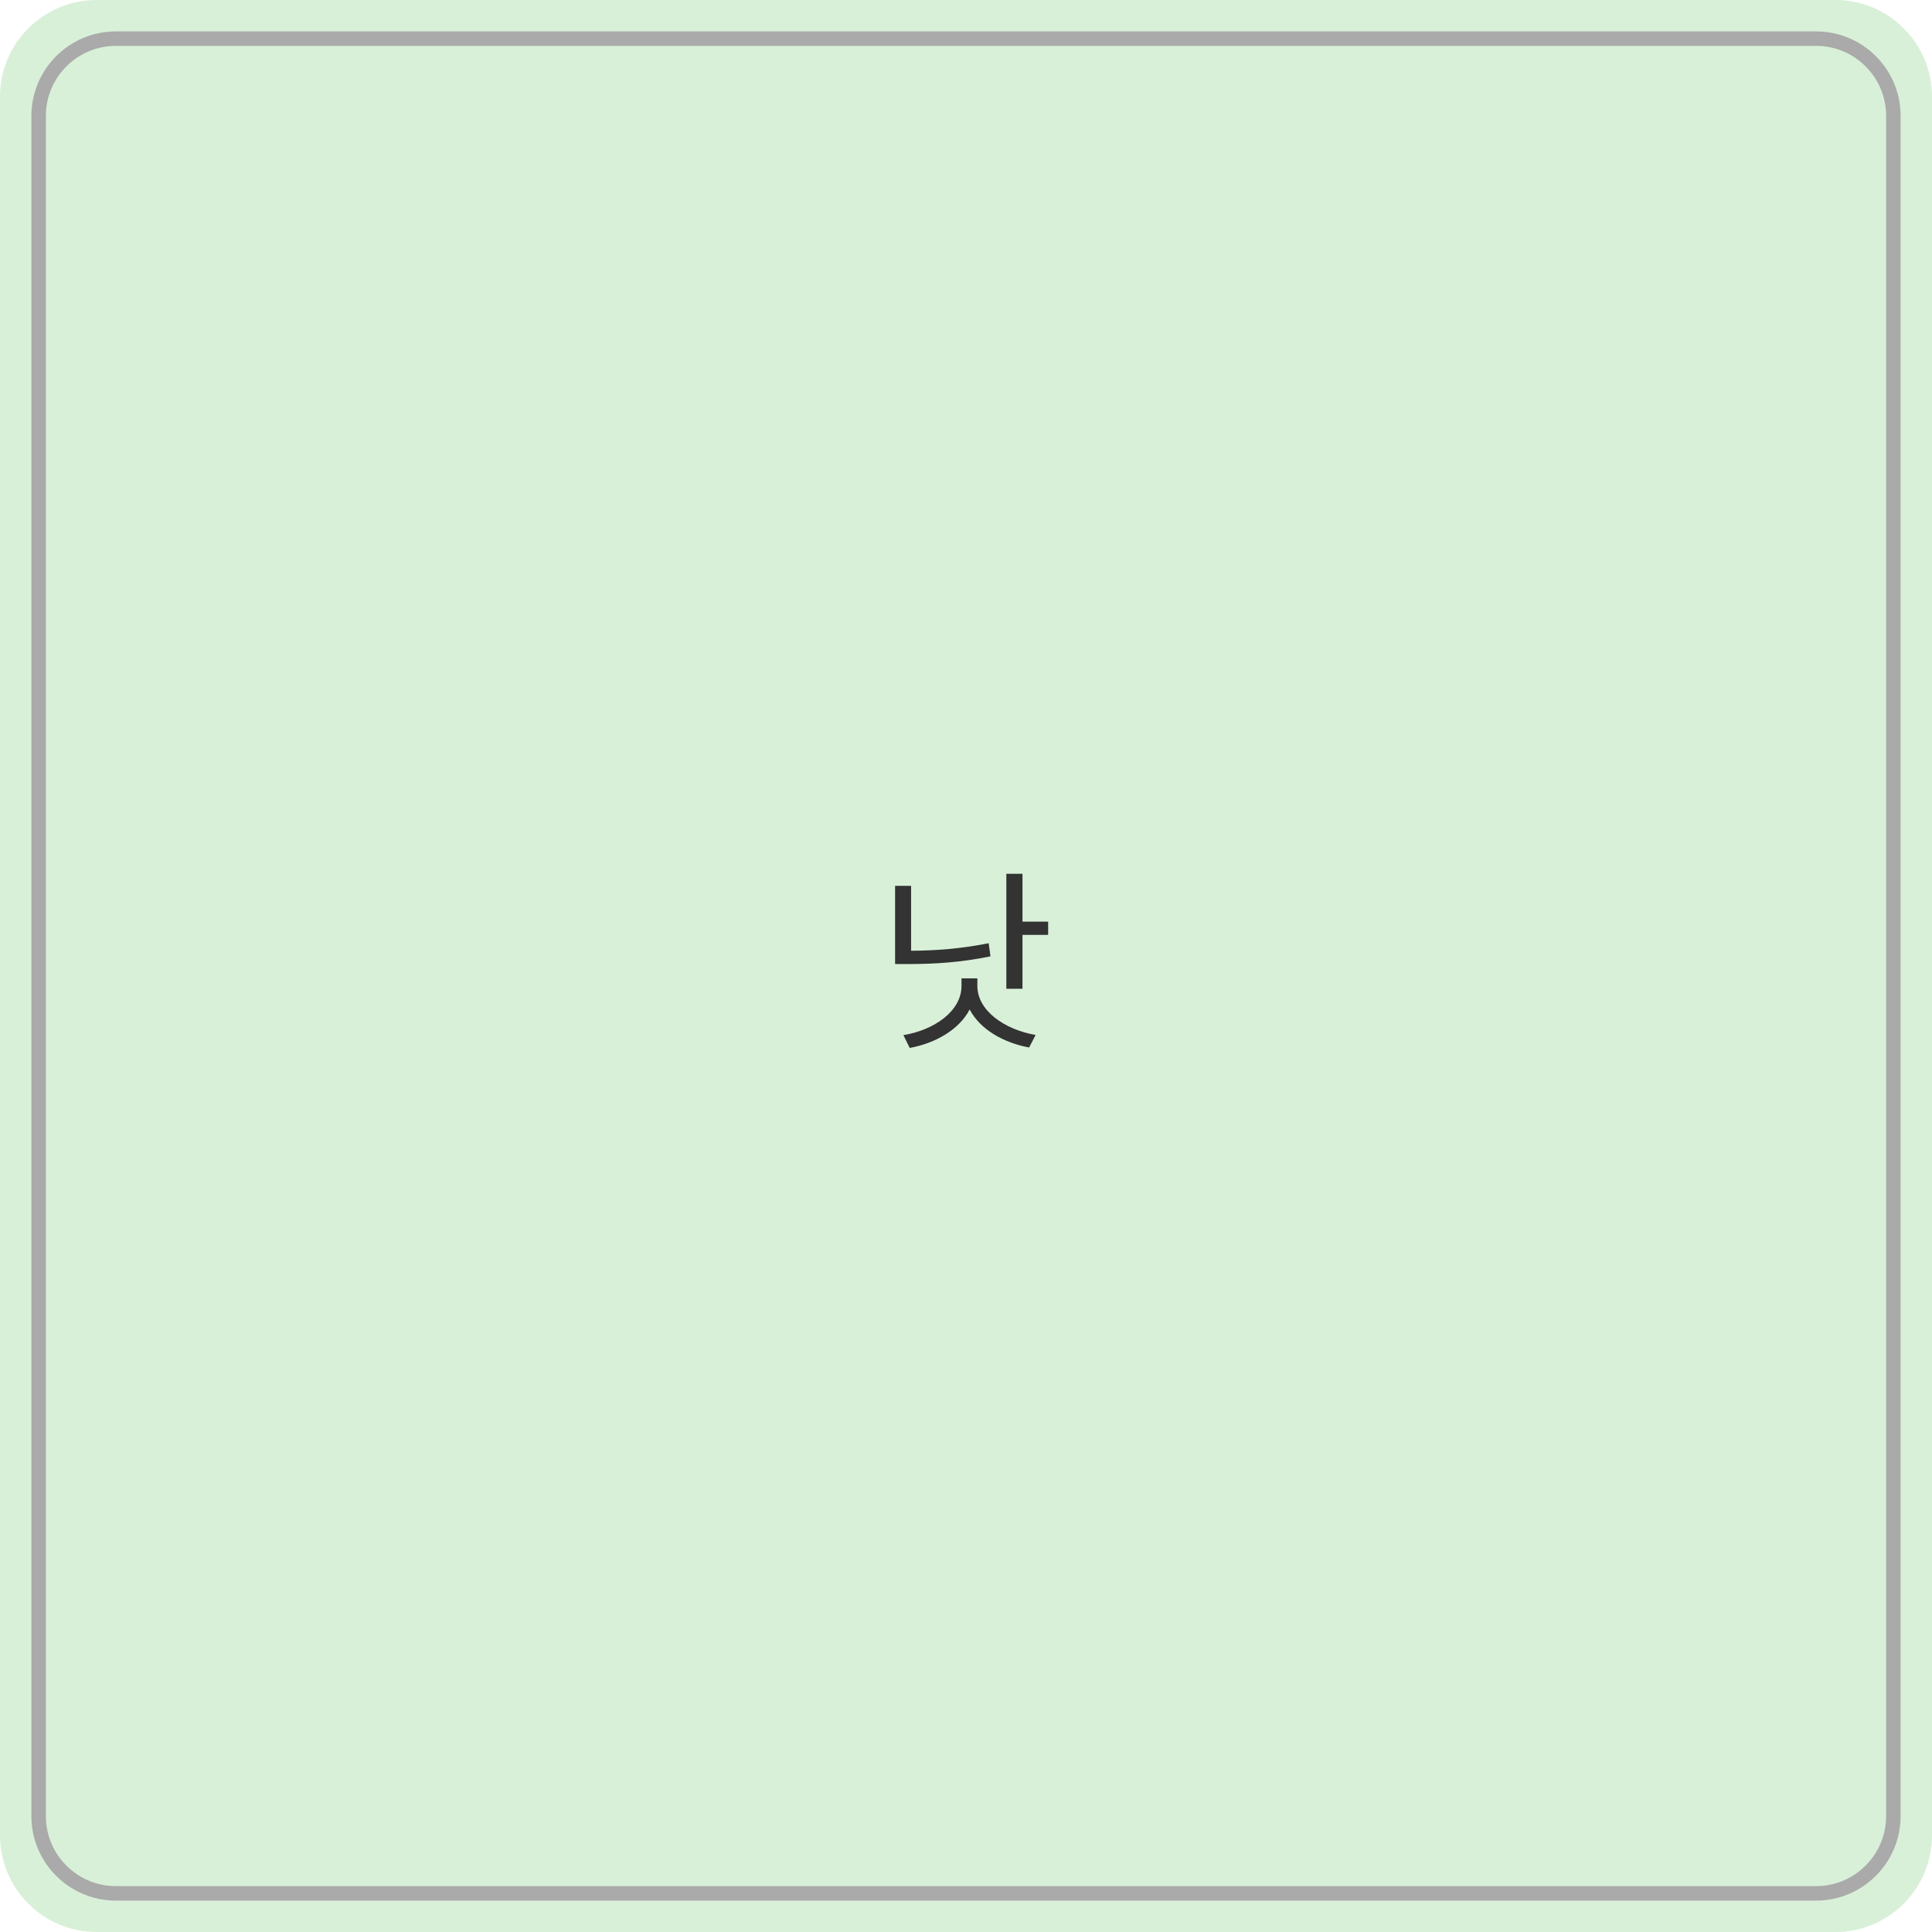
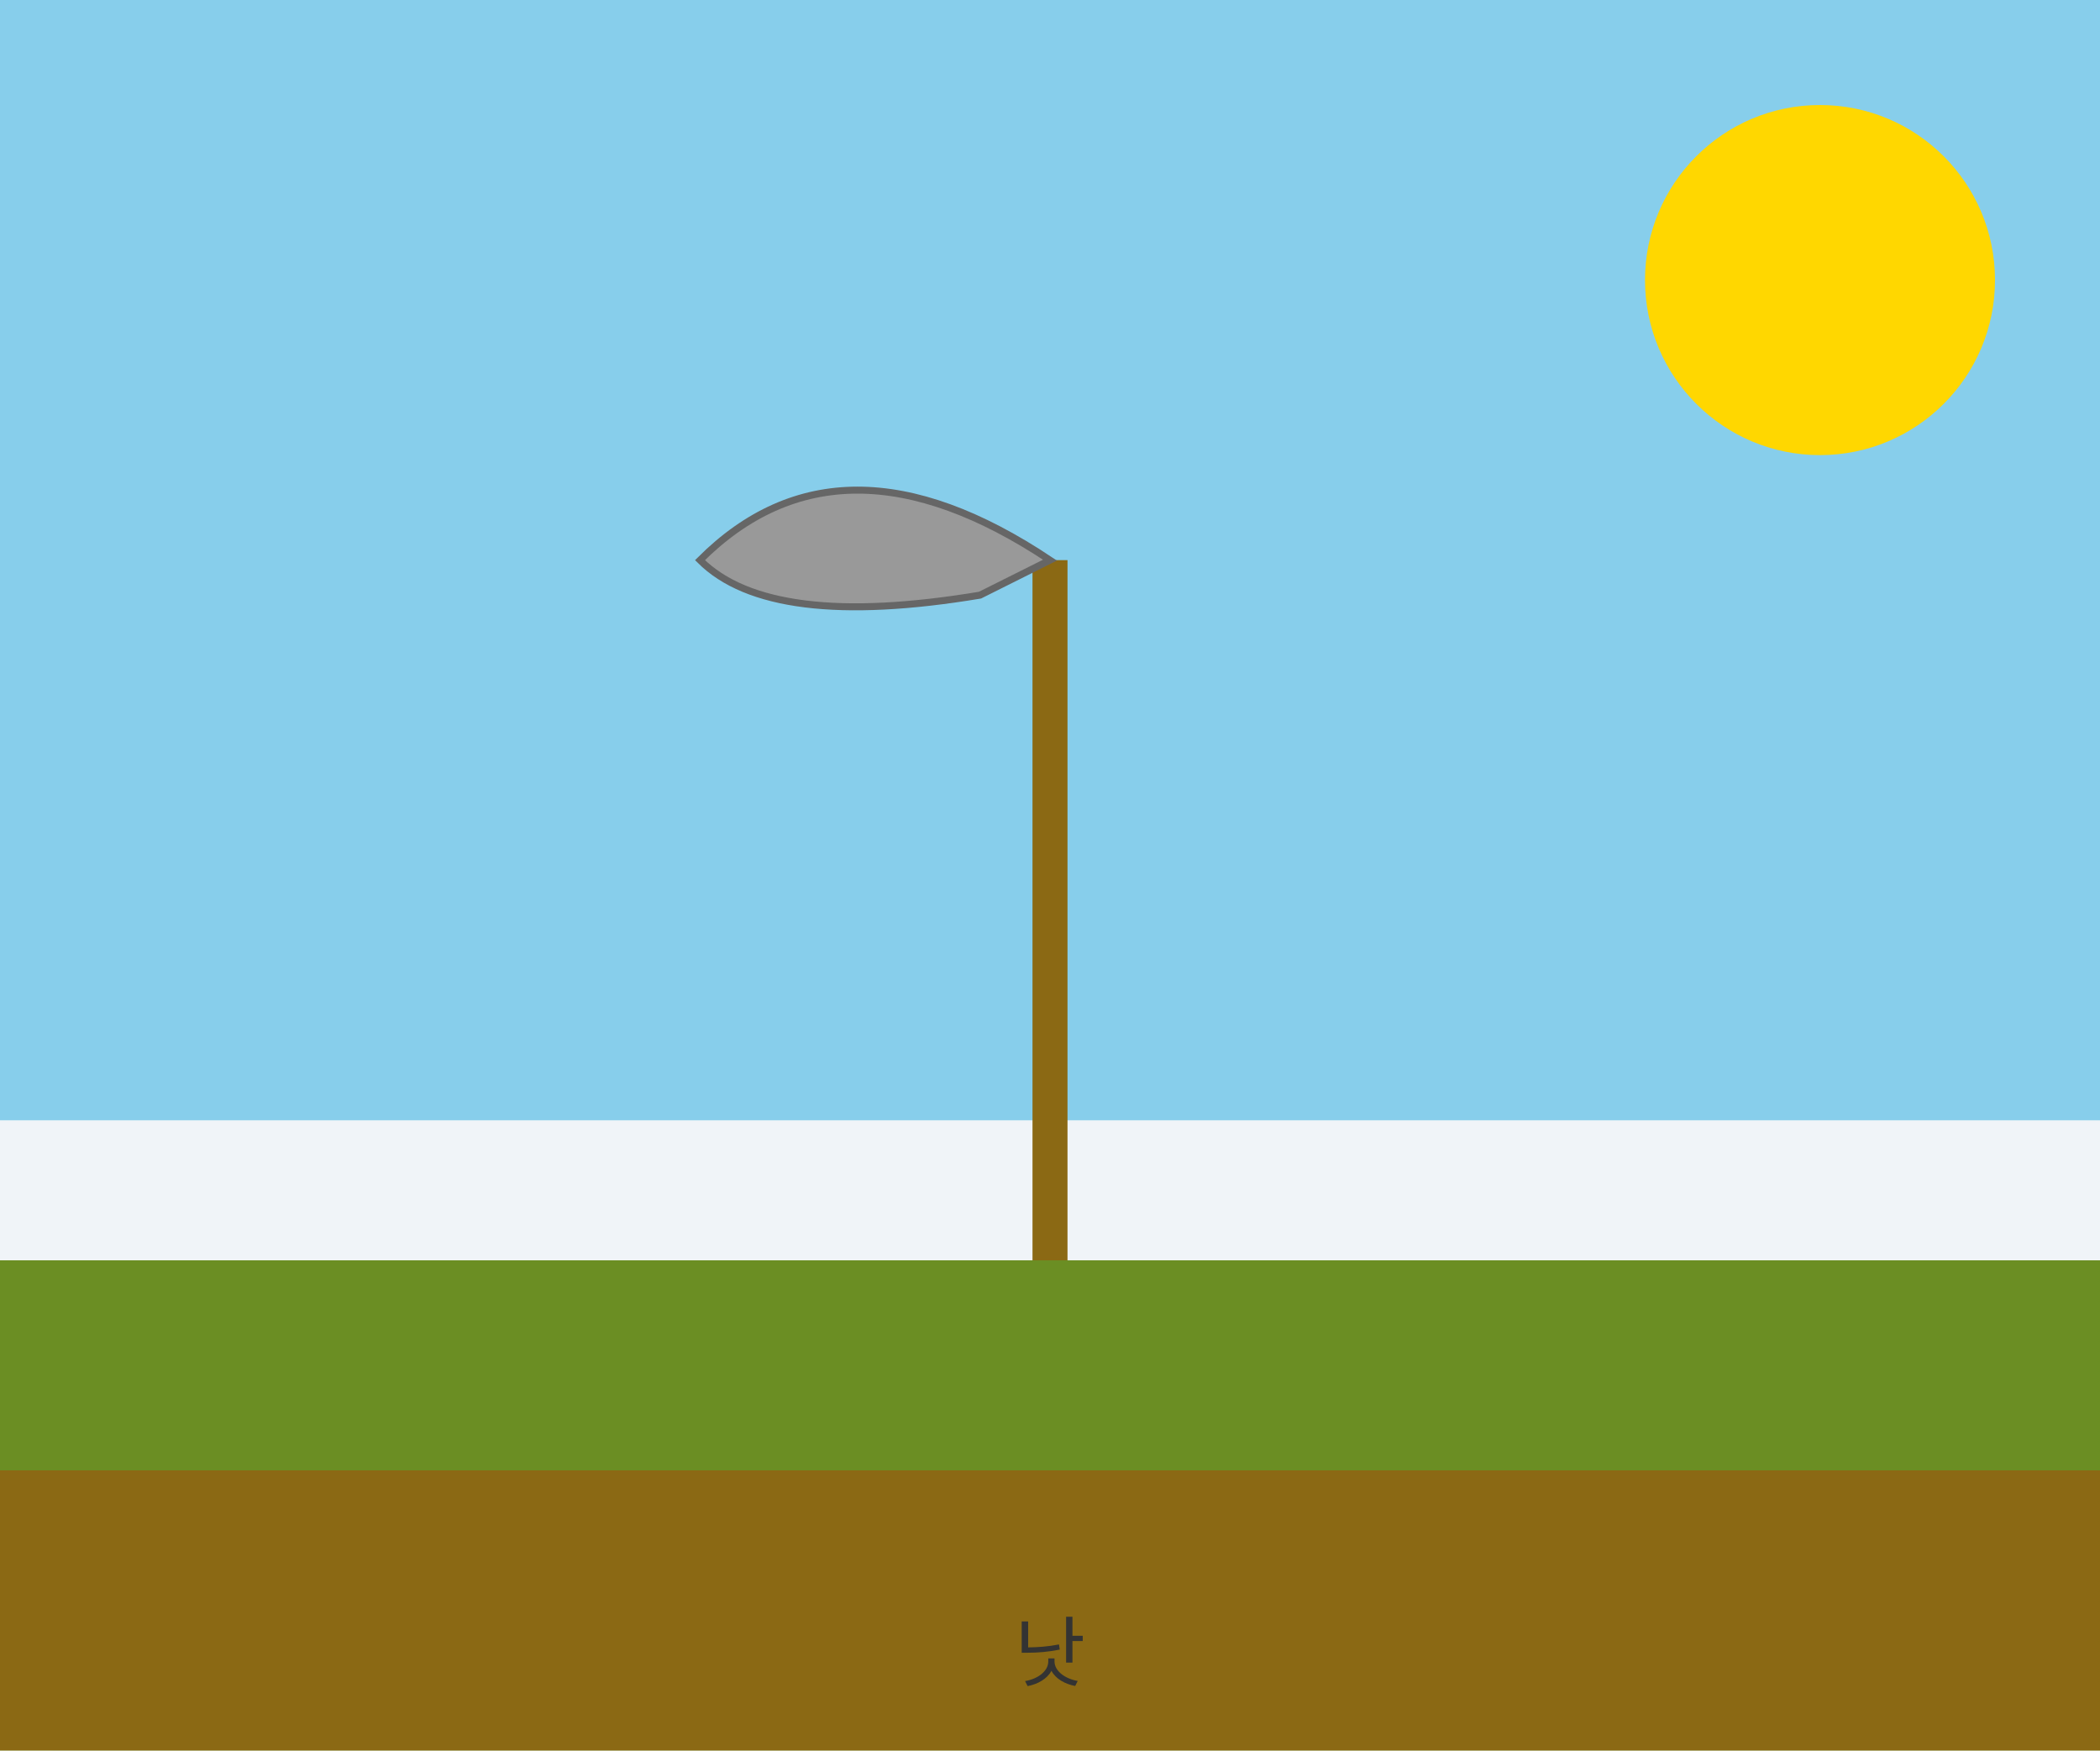
- <svg xmlns="http://www.w3.org/2000/svg" width="200" height="200" viewBox="0 0 200 200">
-   <rect width="200" height="200" fill="#d8f0d8" rx="10" />
-   <rect x="4" y="4" width="192" height="192" fill="none" stroke="#aaa" stroke-width="1.5" rx="8" />
-   <text x="100" y="100" font-size="20" fill="#333" dominant-baseline="middle" text-anchor="middle">낫</text>
+ <svg xmlns="http://www.w3.org/2000/svg" viewBox="0 0 300 250" width="300" height="250">
+   <rect width="300" height="250" fill="#f0f4f8" rx="8" />
+   <rect x="0" y="0" width="300" height="160" fill="#87CEEB" />
+   <circle cx="260" cy="40" r="25" fill="#FFD700" />
+   <rect x="0" y="180" width="300" height="70" fill="#6B8E23" />
+   <rect x="0" y="210" width="300" height="40" fill="#8B6914" />
+   <line x1="150" y1="80" x2="150" y2="180" stroke="#8B6914" stroke-width="5" />
+   <path d="M150,80 Q120,60 100,80 Q110,90 140,85 Z" fill="#999" stroke="#666" />
+   <text x="150" y="240" text-anchor="middle" font-size="11" fill="#333" font-family="Arial">낫</text>
</svg>
